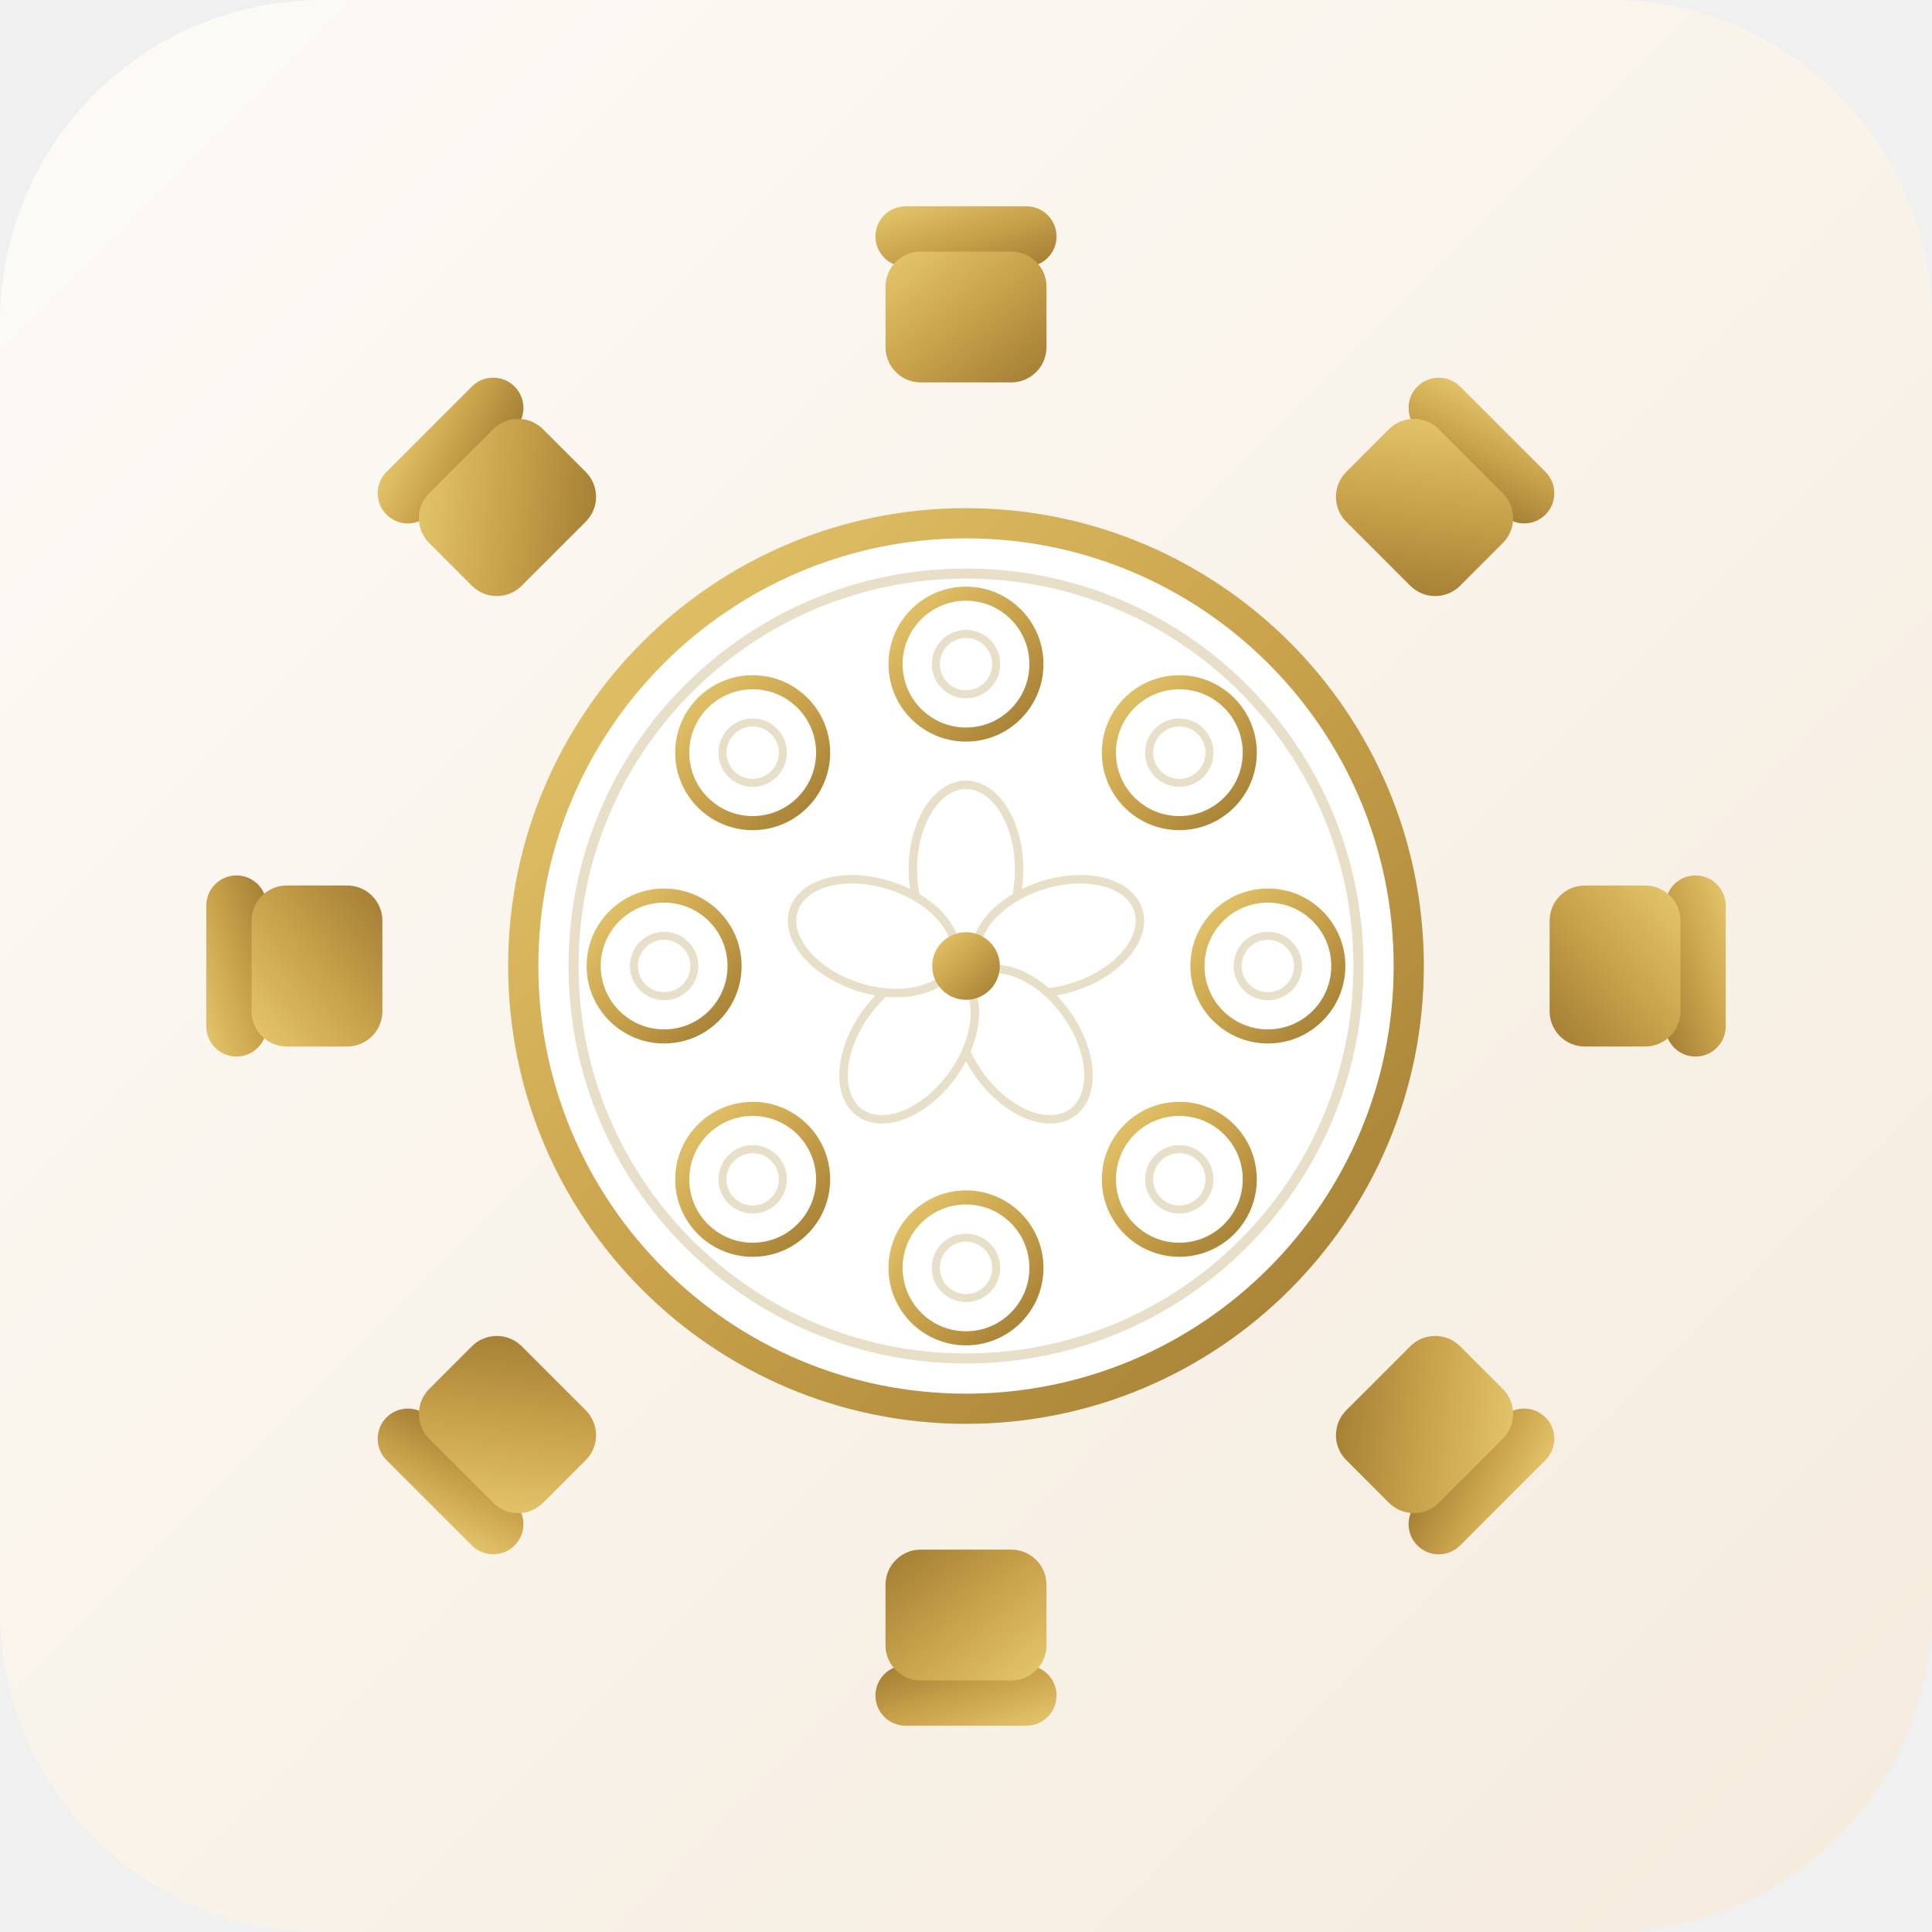
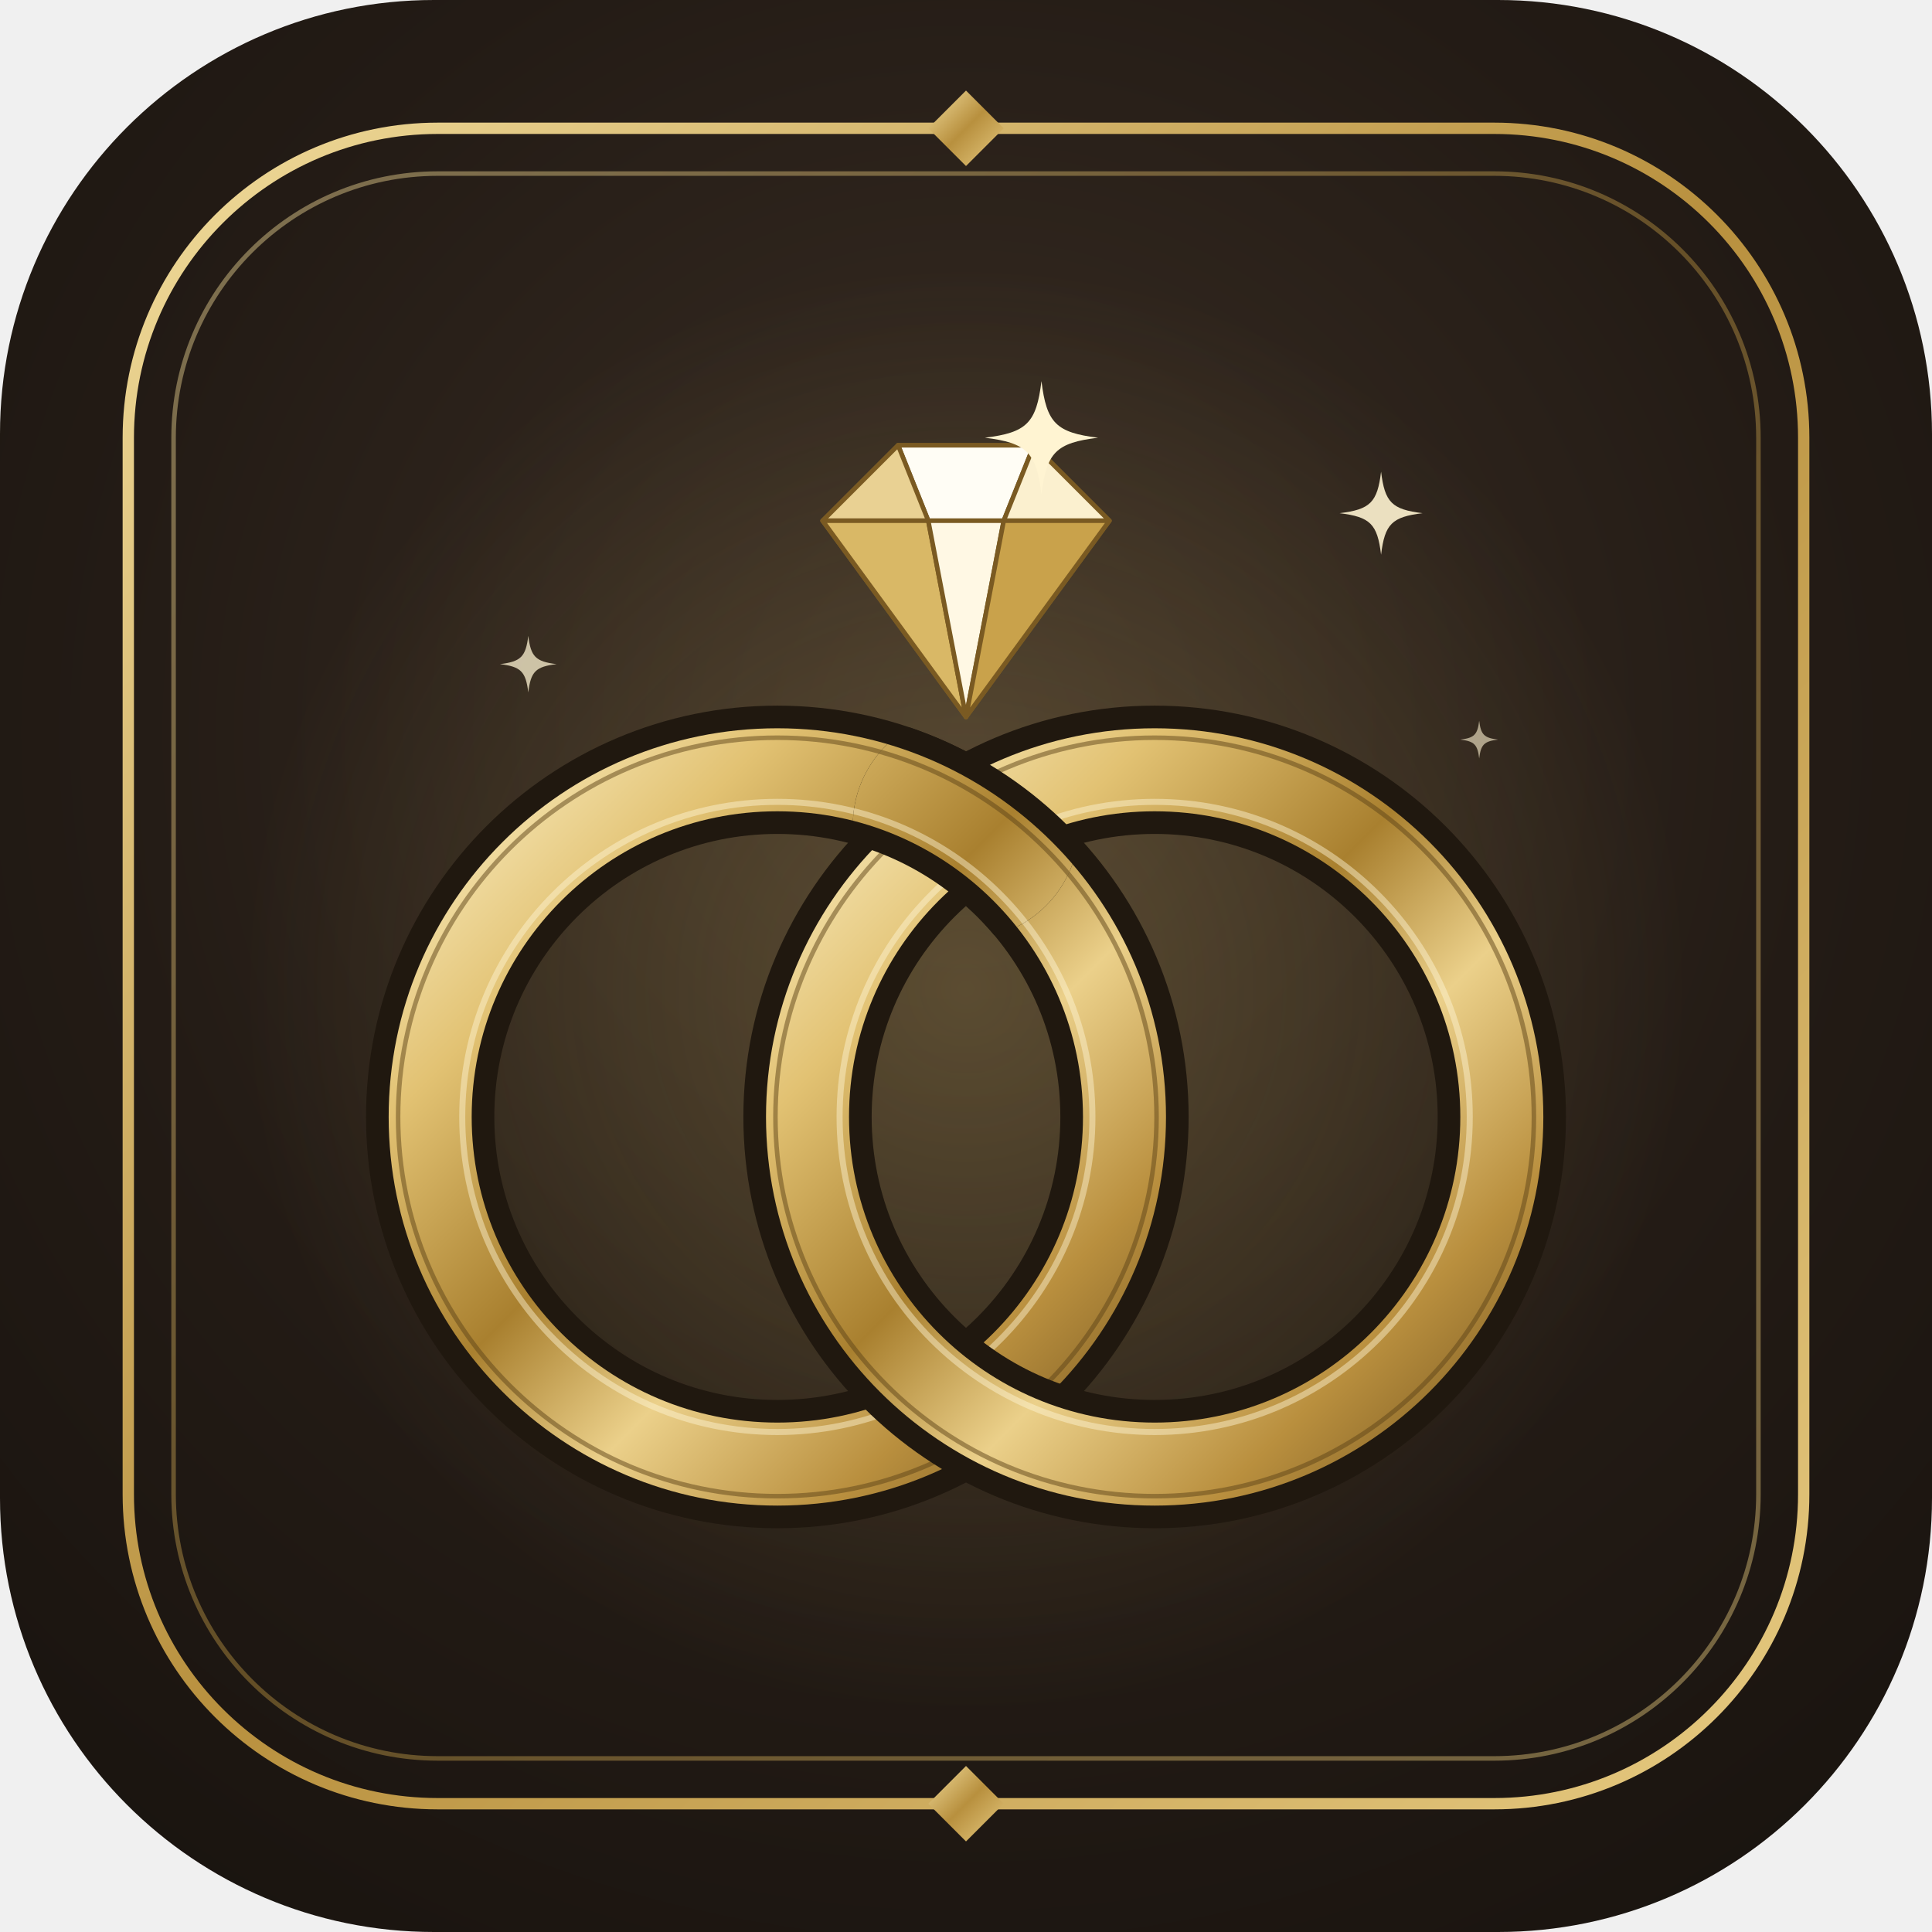
- <svg xmlns="http://www.w3.org/2000/svg" xmlns:xlink="http://www.w3.org/1999/xlink" viewBox="0 0 192 192" width="192" height="192">
+ <svg xmlns="http://www.w3.org/2000/svg" viewBox="0 0 512 512" width="512" height="512">
  <defs>
-     <linearGradient id="gold" x1="0%" y1="0%" x2="100%" y2="100%">
-       <stop offset="0%" stop-color="#E6C86E" />
-       <stop offset="50%" stop-color="#C9A24B" />
-       <stop offset="100%" stop-color="#A17C33" />
+     <linearGradient id="gold" x1="0" y1="0" x2="1" y2="1">
+       <stop offset="0" stop-color="#FBEFC4" />
+       <stop offset=".22" stop-color="#E2C273" />
+       <stop offset=".45" stop-color="#A9802F" />
+       <stop offset=".62" stop-color="#EBD08A" />
+       <stop offset=".82" stop-color="#B98F3E" />
+       <stop offset="1" stop-color="#7A5A22" />
    </linearGradient>
-     <linearGradient id="bg" x1="0%" y1="0%" x2="100%" y2="100%">
-       <stop offset="0%" stop-color="#FDFBF7" />
-       <stop offset="100%" stop-color="#F5EBDD" />
+     <linearGradient id="goldLine" x1="0" y1="0" x2="1" y2="1">
+       <stop offset="0" stop-color="#F1DC9C" />
+       <stop offset=".5" stop-color="#B8903E" />
+       <stop offset="1" stop-color="#E7CB82" />
    </linearGradient>
-     <clipPath id="clip">
-       <rect width="192" height="192" rx="32" />
+     <radialGradient id="bg" cx=".5" cy=".38" r=".8">
+       <stop offset="0" stop-color="#3B2F25" />
+       <stop offset=".55" stop-color="#231B15" />
+       <stop offset="1" stop-color="#17120E" />
+     </radialGradient>
+     <radialGradient id="glow" cx=".5" cy=".5" r=".5">
+       <stop offset="0" stop-color="#E6C86E" stop-opacity=".22" />
+       <stop offset="1" stop-color="#E6C86E" stop-opacity="0" />
+     </radialGradient>
+     <clipPath id="weave">
+       <circle cx="256" cy="218.8" r="30" />
    </clipPath>
-     <g id="fl">
-       <g fill="#FFFFFF" stroke="#E8DFC9" stroke-width="0.7">
-         <ellipse cx="0" cy="-8" rx="4.4" ry="7" />
-         <ellipse cx="0" cy="-8" rx="4.4" ry="7" transform="rotate(72)" />
-         <ellipse cx="0" cy="-8" rx="4.4" ry="7" transform="rotate(144)" />
-         <ellipse cx="0" cy="-8" rx="4.4" ry="7" transform="rotate(216)" />
-         <ellipse cx="0" cy="-8" rx="4.4" ry="7" transform="rotate(288)" />
-       </g>
-       <circle r="2.8" fill="url(#gold)" />
+     <clipPath id="corners">
+       <rect width="512" height="512" rx="115" />
+     </clipPath>
+   </defs>
+   <g clip-path="url(#corners)">
+     <rect width="512" height="512" fill="url(#bg)" />
+     <rect x="34" y="34" width="444" height="444" rx="82" fill="none" stroke="url(#goldLine)" stroke-width="3" />
+     <rect x="46" y="46" width="420" height="420" rx="70" fill="none" stroke="url(#goldLine)" stroke-opacity=".45" stroke-width="1.2" />
+     <g fill="url(#goldLine)">
+       <path d="M256 24l10 10-10 10-10-10z" />
+       <path d="M256 468l10 10-10 10-10-10z" />
    </g>
-     <g id="ch">
-       <rect x="-9" y="-13.5" width="18" height="6" rx="3" fill="url(#gold)" />
-       <rect x="-8" y="-9" width="16" height="13" rx="3.5" fill="url(#gold)" />
+     <circle cx="256" cy="262" r="190" fill="url(#glow)" />
+     <circle cx="206" cy="296" r="92" fill="none" stroke="#20180F" stroke-width="34" />
+     <circle cx="206" cy="296" r="92" fill="none" stroke="url(#gold)" stroke-width="22" />
+     <circle cx="206" cy="296" r="83.5" fill="none" stroke="#FFF6D8" stroke-opacity=".45" stroke-width="1.6" />
+     <circle cx="206" cy="296" r="100.5" fill="none" stroke="#5E4419" stroke-opacity=".5" stroke-width="1.2" />
+     <circle cx="306" cy="296" r="92" fill="none" stroke="#20180F" stroke-width="34" />
+     <circle cx="306" cy="296" r="92" fill="none" stroke="url(#gold)" stroke-width="22" />
+     <circle cx="306" cy="296" r="83.5" fill="none" stroke="#FFF6D8" stroke-opacity=".45" stroke-width="1.6" />
+     <circle cx="306" cy="296" r="100.5" fill="none" stroke="#5E4419" stroke-opacity=".5" stroke-width="1.2" />
+     <g clip-path="url(#weave)">
+       <circle cx="206" cy="296" r="92" fill="none" stroke="#20180F" stroke-width="34" />
+       <circle cx="206" cy="296" r="92" fill="none" stroke="url(#gold)" stroke-width="22" />
+       <circle cx="206" cy="296" r="83.5" fill="none" stroke="#FFF6D8" stroke-opacity=".45" stroke-width="1.6" />
+       <circle cx="206" cy="296" r="100.5" fill="none" stroke="#5E4419" stroke-opacity=".5" stroke-width="1.2" />
    </g>
-     <g id="pl">
-       <circle r="7" fill="#FFFFFF" stroke="url(#gold)" stroke-width="1.4" />
-       <circle r="3" fill="none" stroke="#E8DFC9" stroke-width="0.8" />
+     <g stroke="#7A5A22" stroke-width="1.2" stroke-linejoin="round">
+       <polygon points="218,138 238,118 274,118 294,138 256,190" fill="#F3E3B6" />
+       <polygon points="238,118 274,118 266,138 246,138" fill="#FFFDF5" />
+       <polygon points="218,138 238,118 246,138" fill="#E9D193" />
+       <polygon points="294,138 274,118 266,138" fill="#FBF0CF" />
+       <polygon points="218,138 246,138 256,190" fill="#D9B866" />
+       <polygon points="246,138 266,138 256,190" fill="#FFF8E4" />
+       <polygon points="266,138 294,138 256,190" fill="#C9A24B" />
    </g>
-   </defs>
-   <g clip-path="url(#clip)">
-     <rect width="192" height="192" fill="url(#bg)" />
-     <use xlink:href="#ch" transform="translate(158 96) rotate(90)" />
-     <use xlink:href="#ch" transform="translate(139.8 139.8) rotate(135)" />
-     <use xlink:href="#ch" transform="translate(96 158) rotate(180)" />
-     <use xlink:href="#ch" transform="translate(52.2 139.8) rotate(225)" />
-     <use xlink:href="#ch" transform="translate(34 96) rotate(270)" />
-     <use xlink:href="#ch" transform="translate(52.2 52.2) rotate(315)" />
-     <use xlink:href="#ch" transform="translate(96 34) rotate(0)" />
-     <use xlink:href="#ch" transform="translate(139.8 52.2) rotate(45)" />
-     <circle cx="96" cy="96" r="44" fill="#FFFFFF" stroke="url(#gold)" stroke-width="3" />
-     <circle cx="96" cy="96" r="39" fill="none" stroke="#E8DFC9" stroke-width="1" />
-     <use xlink:href="#pl" transform="translate(126 96)" />
-     <use xlink:href="#pl" transform="translate(117.2 117.2)" />
-     <use xlink:href="#pl" transform="translate(96 126)" />
-     <use xlink:href="#pl" transform="translate(74.8 117.2)" />
-     <use xlink:href="#pl" transform="translate(66 96)" />
-     <use xlink:href="#pl" transform="translate(74.8 74.8)" />
-     <use xlink:href="#pl" transform="translate(96 66)" />
-     <use xlink:href="#pl" transform="translate(117.2 74.8)" />
-     <use xlink:href="#fl" transform="translate(96 96) scale(1.2)" />
+     <path transform="translate(276 116) scale(1.5)" fill="#FFF4D2" fill-opacity="1" d="M0-10C.9-2.6 2.6-.9 10 0 2.6.9.9 2.6 0 10-.9 2.6-2.6.9-10 0-2.6-.9-.9-2.6 0-10z" />
+     <path transform="translate(366 136) scale(1.1)" fill="#FFF4D2" fill-opacity="0.9" d="M0-10C.9-2.6 2.6-.9 10 0 2.6.9.9 2.6 0 10-.9 2.6-2.6.9-10 0-2.6-.9-.9-2.6 0-10z" />
+     <path transform="translate(140 176) scale(0.75)" fill="#FFF4D2" fill-opacity="0.75" d="M0-10C.9-2.6 2.6-.9 10 0 2.6.9.9 2.6 0 10-.9 2.6-2.6.9-10 0-2.6-.9-.9-2.6 0-10z" />
+     <path transform="translate(392 196) scale(0.5)" fill="#FFF4D2" fill-opacity="0.6" d="M0-10C.9-2.6 2.6-.9 10 0 2.6.9.9 2.6 0 10-.9 2.6-2.6.9-10 0-2.6-.9-.9-2.6 0-10z" />
  </g>
</svg>
